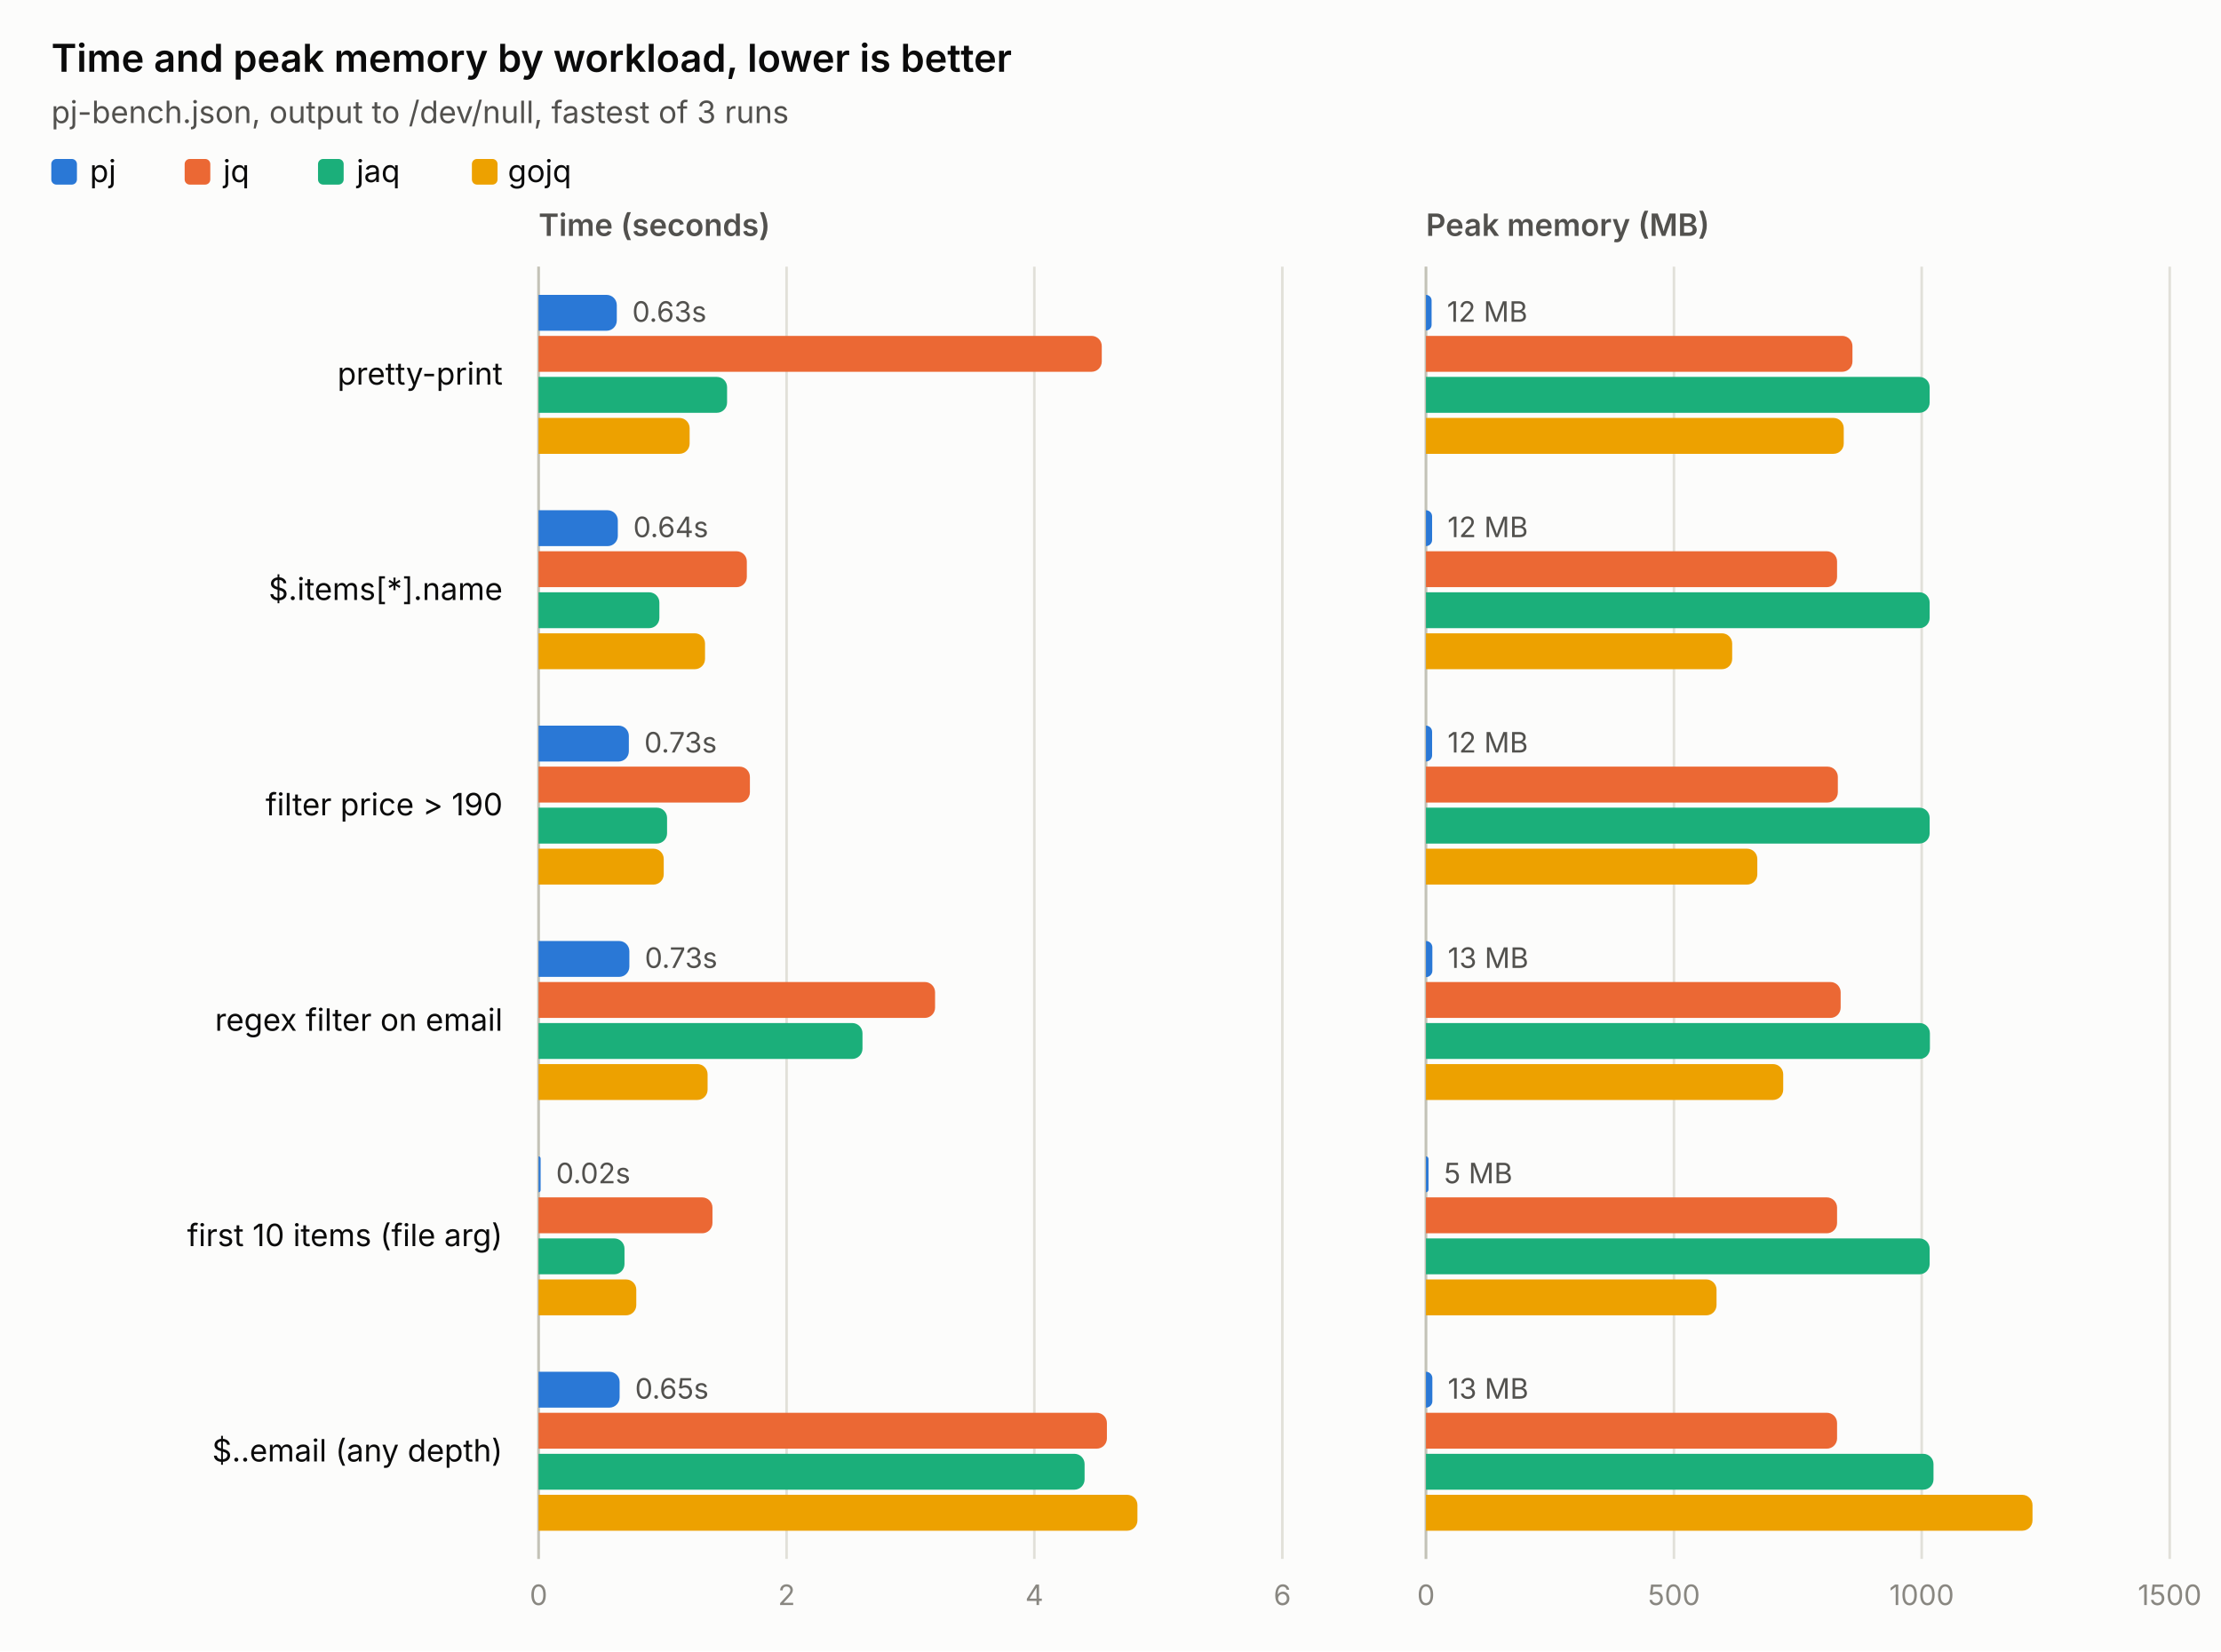
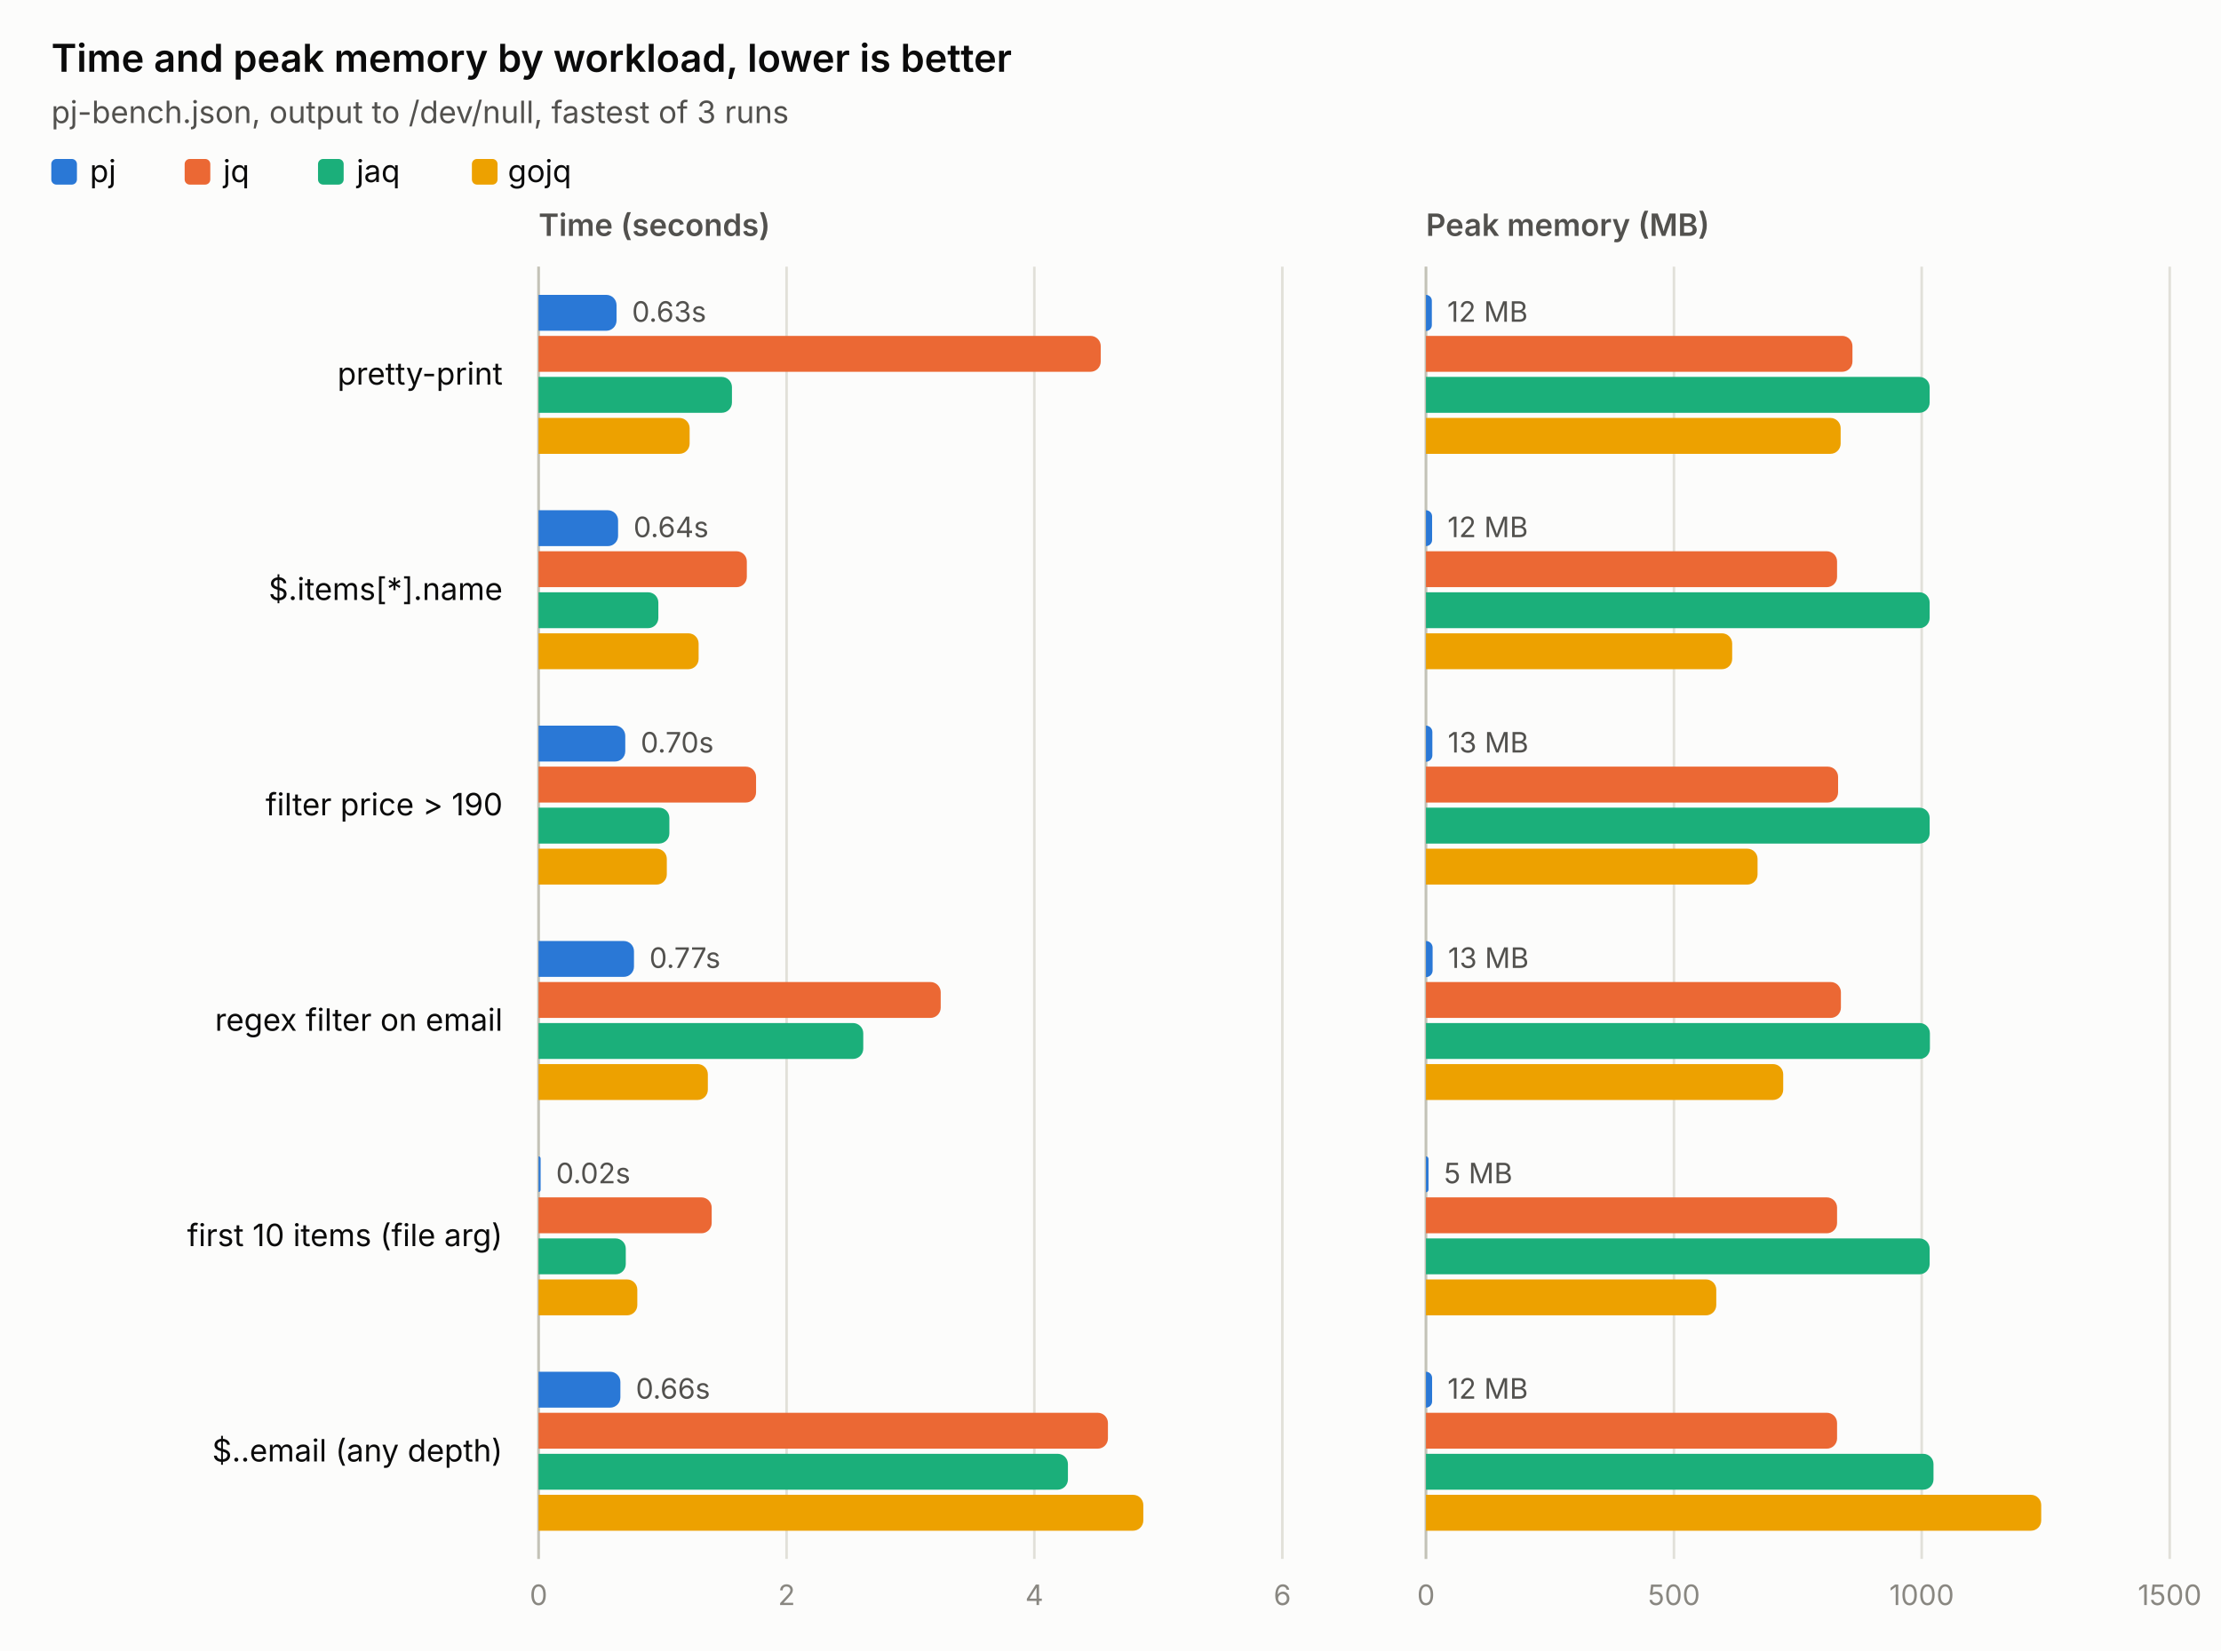
<svg xmlns="http://www.w3.org/2000/svg" width="866" height="644" viewBox="0 0 866 644" font-family="system-ui, -apple-system, &quot;Segoe UI&quot;, sans-serif" font-size="12">
  <rect width="100%" height="100%" fill="#fcfcfb" />
  <text x="20" y="28" fill="#0b0b0b" font-size="15" font-weight="600">Time and peak memory by workload, lower is better</text>
  <text x="20" y="48" fill="#52514e">pj-bench.json, output to /dev/null, fastest of 3 runs</text>
  <rect x="20" y="62" width="10" height="10" rx="2" fill="#2a78d6" />
  <text x="35" y="71" fill="#0b0b0b">pj</text>
  <rect x="72" y="62" width="10" height="10" rx="2" fill="#eb6834" />
  <text x="87" y="71" fill="#0b0b0b">jq</text>
  <rect x="124" y="62" width="10" height="10" rx="2" fill="#1baf7a" />
  <text x="139" y="71" fill="#0b0b0b">jaq</text>
  <rect x="184" y="62" width="10" height="10" rx="2" fill="#eda100" />
  <text x="198" y="71" fill="#0b0b0b">gojq</text>
  <text x="210" y="92" fill="#52514e" font-weight="600">Time (seconds)</text>
  <line x1="210.0" y1="104" x2="210.0" y2="608" stroke="#e1e0d9" stroke-width="1" />
  <text x="210.0" y="626" fill="#898781" font-size="11" text-anchor="middle">0</text>
  <line x1="306.7" y1="104" x2="306.7" y2="608" stroke="#e1e0d9" stroke-width="1" />
  <text x="306.7" y="626" fill="#898781" font-size="11" text-anchor="middle">2</text>
  <line x1="403.3" y1="104" x2="403.3" y2="608" stroke="#e1e0d9" stroke-width="1" />
  <text x="403.3" y="626" fill="#898781" font-size="11" text-anchor="middle">4</text>
  <line x1="500.0" y1="104" x2="500.0" y2="608" stroke="#e1e0d9" stroke-width="1" />
  <text x="500.0" y="626" fill="#898781" font-size="11" text-anchor="middle">6</text>
  <line x1="210.0" y1="104" x2="210.0" y2="608" stroke="#c3c2b7" stroke-width="1" />
-   <path d="M210.0,115.0 h26.5 a4.0,4.0 0 0 1 4.0,4.0 v6.0 a4.0,4.0 0 0 1 -4.0,4.0 h-26.5 z" fill="#2a78d6" />
-   <text x="246.5" y="125.5" fill="#52514e" font-size="11">0.63s</text>
-   <path d="M210.0,131.0 h215.6 a4.0,4.0 0 0 1 4.0,4.0 v6.0 a4.0,4.0 0 0 1 -4.0,4.0 h-215.6 z" fill="#eb6834" />
-   <path d="M210.0,147.0 h69.5 a4.0,4.0 0 0 1 4.0,4.0 v6.0 a4.0,4.0 0 0 1 -4.0,4.0 h-69.5 z" fill="#1baf7a" />
+   <path d="M210.0,115.0 h26.4 a4.0,4.0 0 0 1 4.0,4.0 v6.0 a4.0,4.0 0 0 1 -4.0,4.0 h-26.4 z" fill="#2a78d6" />
+   <text x="246.4" y="125.5" fill="#52514e" font-size="11">0.63s</text>
+   <path d="M210.0,131.0 h215.2 a4.0,4.0 0 0 1 4.0,4.0 v6.0 a4.0,4.0 0 0 1 -4.0,4.0 h-215.2 z" fill="#eb6834" />
+   <path d="M210.0,147.0 h71.4 a4.0,4.0 0 0 1 4.0,4.0 v6.0 a4.0,4.0 0 0 1 -4.0,4.0 h-71.4 z" fill="#1baf7a" />
  <path d="M210.0,163.0 h54.9 a4.0,4.0 0 0 1 4.0,4.0 v6.0 a4.0,4.0 0 0 1 -4.0,4.0 h-54.9 z" fill="#eda100" />
-   <path d="M210.0,199.0 h26.9 a4.0,4.0 0 0 1 4.0,4.0 v6.0 a4.0,4.0 0 0 1 -4.0,4.0 h-26.9 z" fill="#2a78d6" />
-   <text x="246.9" y="209.5" fill="#52514e" font-size="11">0.64s</text>
+   <path d="M210.0,199.0 h27.0 a4.0,4.0 0 0 1 4.0,4.0 v6.0 a4.0,4.0 0 0 1 -4.0,4.0 h-27.0 z" fill="#2a78d6" />
+   <text x="247.0" y="209.5" fill="#52514e" font-size="11">0.64s</text>
  <path d="M210.0,215.0 h77.2 a4.0,4.0 0 0 1 4.0,4.0 v6.0 a4.0,4.0 0 0 1 -4.0,4.0 h-77.2 z" fill="#eb6834" />
-   <path d="M210.0,231.0 h43.1 a4.0,4.0 0 0 1 4.0,4.0 v6.0 a4.0,4.0 0 0 1 -4.0,4.0 h-43.1 z" fill="#1baf7a" />
-   <path d="M210.0,247.0 h60.9 a4.0,4.0 0 0 1 4.0,4.0 v6.0 a4.0,4.0 0 0 1 -4.0,4.0 h-60.9 z" fill="#eda100" />
-   <path d="M210.0,283.0 h31.2 a4.0,4.0 0 0 1 4.0,4.0 v6.0 a4.0,4.0 0 0 1 -4.0,4.0 h-31.2 z" fill="#2a78d6" />
-   <text x="251.2" y="293.5" fill="#52514e" font-size="11">0.73s</text>
-   <path d="M210.0,299.0 h78.4 a4.0,4.0 0 0 1 4.0,4.0 v6.0 a4.0,4.0 0 0 1 -4.0,4.0 h-78.4 z" fill="#eb6834" />
-   <path d="M210.0,315.0 h46.1 a4.0,4.0 0 0 1 4.0,4.0 v6.0 a4.0,4.0 0 0 1 -4.0,4.0 h-46.1 z" fill="#1baf7a" />
-   <path d="M210.0,331.0 h44.8 a4.0,4.0 0 0 1 4.0,4.0 v6.0 a4.0,4.0 0 0 1 -4.0,4.0 h-44.8 z" fill="#eda100" />
-   <path d="M210.0,367.0 h31.4 a4.0,4.0 0 0 1 4.0,4.0 v6.0 a4.0,4.0 0 0 1 -4.0,4.0 h-31.4 z" fill="#2a78d6" />
-   <text x="251.4" y="377.5" fill="#52514e" font-size="11">0.73s</text>
-   <path d="M210.0,383.0 h150.6 a4.0,4.0 0 0 1 4.0,4.0 v6.0 a4.0,4.0 0 0 1 -4.0,4.0 h-150.6 z" fill="#eb6834" />
-   <path d="M210.0,399.0 h122.3 a4.0,4.0 0 0 1 4.0,4.0 v6.0 a4.0,4.0 0 0 1 -4.0,4.0 h-122.3 z" fill="#1baf7a" />
-   <path d="M210.0,415.0 h61.9 a4.0,4.0 0 0 1 4.0,4.0 v6.0 a4.0,4.0 0 0 1 -4.0,4.0 h-61.9 z" fill="#eda100" />
-   <path d="M210.0,451.0 h0.0 a0.8,0.8 0 0 1 0.8,0.8 v12.4 a0.8,0.8 0 0 1 -0.8,0.8 h-0.0 z" fill="#2a78d6" />
+   <path d="M210.0,231.0 h42.7 a4.0,4.0 0 0 1 4.0,4.0 v6.0 a4.0,4.0 0 0 1 -4.0,4.0 h-42.7 z" fill="#1baf7a" />
+   <path d="M210.0,247.0 h58.4 a4.0,4.0 0 0 1 4.0,4.0 v6.0 a4.0,4.0 0 0 1 -4.0,4.0 h-58.4 z" fill="#eda100" />
+   <path d="M210.0,283.0 h29.8 a4.0,4.0 0 0 1 4.0,4.0 v6.0 a4.0,4.0 0 0 1 -4.0,4.0 h-29.8 z" fill="#2a78d6" />
+   <text x="249.8" y="293.5" fill="#52514e" font-size="11">0.70s</text>
+   <path d="M210.0,299.0 h80.8 a4.0,4.0 0 0 1 4.0,4.0 v6.0 a4.0,4.0 0 0 1 -4.0,4.0 h-80.8 z" fill="#eb6834" />
+   <path d="M210.0,315.0 h47.0 a4.0,4.0 0 0 1 4.0,4.0 v6.0 a4.0,4.0 0 0 1 -4.0,4.0 h-47.0 z" fill="#1baf7a" />
+   <path d="M210.0,331.0 h46.0 a4.0,4.0 0 0 1 4.0,4.0 v6.0 a4.0,4.0 0 0 1 -4.0,4.0 h-46.0 z" fill="#eda100" />
+   <path d="M210.0,367.0 h33.2 a4.0,4.0 0 0 1 4.0,4.0 v6.0 a4.0,4.0 0 0 1 -4.0,4.0 h-33.2 z" fill="#2a78d6" />
+   <text x="253.2" y="377.5" fill="#52514e" font-size="11">0.77s</text>
+   <path d="M210.0,383.0 h152.8 a4.0,4.0 0 0 1 4.0,4.0 v6.0 a4.0,4.0 0 0 1 -4.0,4.0 h-152.8 z" fill="#eb6834" />
+   <path d="M210.0,399.0 h122.6 a4.0,4.0 0 0 1 4.0,4.0 v6.0 a4.0,4.0 0 0 1 -4.0,4.0 h-122.6 z" fill="#1baf7a" />
+   <path d="M210.0,415.0 h62.0 a4.0,4.0 0 0 1 4.0,4.0 v6.0 a4.0,4.0 0 0 1 -4.0,4.0 h-62.0 z" fill="#eda100" />
+   <path d="M210.0,451.0 h0.0 a0.8,0.8 0 0 1 0.8,0.8 v12.3 a0.8,0.8 0 0 1 -0.8,0.8 h-0.0 z" fill="#2a78d6" />
  <text x="216.8" y="461.5" fill="#52514e" font-size="11">0.02s</text>
-   <path d="M210.0,467.0 h63.8 a4.0,4.0 0 0 1 4.0,4.0 v6.0 a4.0,4.0 0 0 1 -4.0,4.0 h-63.8 z" fill="#eb6834" />
-   <path d="M210.0,483.0 h29.5 a4.0,4.0 0 0 1 4.0,4.0 v6.0 a4.0,4.0 0 0 1 -4.0,4.0 h-29.5 z" fill="#1baf7a" />
-   <path d="M210.0,499.0 h34.1 a4.0,4.0 0 0 1 4.0,4.0 v6.0 a4.0,4.0 0 0 1 -4.0,4.0 h-34.1 z" fill="#eda100" />
-   <path d="M210.0,535.0 h27.6 a4.0,4.0 0 0 1 4.0,4.0 v6.0 a4.0,4.0 0 0 1 -4.0,4.0 h-27.6 z" fill="#2a78d6" />
-   <text x="247.6" y="545.5" fill="#52514e" font-size="11">0.65s</text>
-   <path d="M210.0,551.0 h217.6 a4.0,4.0 0 0 1 4.0,4.0 v6.0 a4.0,4.0 0 0 1 -4.0,4.0 h-217.6 z" fill="#eb6834" />
-   <path d="M210.0,567.0 h208.9 a4.0,4.0 0 0 1 4.0,4.0 v6.0 a4.0,4.0 0 0 1 -4.0,4.0 h-208.9 z" fill="#1baf7a" />
-   <path d="M210.0,583.0 h229.5 a4.0,4.0 0 0 1 4.0,4.0 v6.0 a4.0,4.0 0 0 1 -4.0,4.0 h-229.5 z" fill="#eda100" />
+   <path d="M210.0,467.0 h63.5 a4.0,4.0 0 0 1 4.0,4.0 v6.0 a4.0,4.0 0 0 1 -4.0,4.0 h-63.5 z" fill="#eb6834" />
+   <path d="M210.0,483.0 h30.0 a4.0,4.0 0 0 1 4.0,4.0 v6.0 a4.0,4.0 0 0 1 -4.0,4.0 h-30.0 z" fill="#1baf7a" />
+   <path d="M210.0,499.0 h34.5 a4.0,4.0 0 0 1 4.0,4.0 v6.0 a4.0,4.0 0 0 1 -4.0,4.0 h-34.5 z" fill="#eda100" />
+   <path d="M210.0,535.0 h27.9 a4.0,4.0 0 0 1 4.0,4.0 v6.0 a4.0,4.0 0 0 1 -4.0,4.0 h-27.9 z" fill="#2a78d6" />
+   <text x="247.9" y="545.5" fill="#52514e" font-size="11">0.66s</text>
+   <path d="M210.0,551.0 h218.0 a4.0,4.0 0 0 1 4.0,4.0 v6.0 a4.0,4.0 0 0 1 -4.0,4.0 h-218.0 z" fill="#eb6834" />
+   <path d="M210.0,567.0 h202.4 a4.0,4.0 0 0 1 4.0,4.0 v6.0 a4.0,4.0 0 0 1 -4.0,4.0 h-202.4 z" fill="#1baf7a" />
+   <path d="M210.0,583.0 h231.8 a4.0,4.0 0 0 1 4.0,4.0 v6.0 a4.0,4.0 0 0 1 -4.0,4.0 h-231.8 z" fill="#eda100" />
  <text x="556" y="92" fill="#52514e" font-weight="600">Peak memory (MB)</text>
  <line x1="556.0" y1="104" x2="556.0" y2="608" stroke="#e1e0d9" stroke-width="1" />
  <text x="556.0" y="626" fill="#898781" font-size="11" text-anchor="middle">0</text>
  <line x1="652.7" y1="104" x2="652.7" y2="608" stroke="#e1e0d9" stroke-width="1" />
  <text x="652.7" y="626" fill="#898781" font-size="11" text-anchor="middle">500</text>
  <line x1="749.3" y1="104" x2="749.3" y2="608" stroke="#e1e0d9" stroke-width="1" />
  <text x="749.3" y="626" fill="#898781" font-size="11" text-anchor="middle">1000</text>
  <line x1="846.0" y1="104" x2="846.0" y2="608" stroke="#e1e0d9" stroke-width="1" />
  <text x="846.0" y="626" fill="#898781" font-size="11" text-anchor="middle">1500</text>
  <line x1="556.0" y1="104" x2="556.0" y2="608" stroke="#c3c2b7" stroke-width="1" />
-   <path d="M556.0,115.0 h0.0 a2.2,2.2 0 0 1 2.2,2.2 v9.5 a2.2,2.2 0 0 1 -2.2,2.2 h-0.0 z" fill="#2a78d6" />
-   <text x="564.2" y="125.5" fill="#52514e" font-size="11">12 MB</text>
+   <path d="M556.0,115.0 h0.0 a2.3,2.3 0 0 1 2.3,2.3 v9.5 a2.3,2.3 0 0 1 -2.3,2.3 h-0.0 z" fill="#2a78d6" />
+   <text x="564.3" y="125.5" fill="#52514e" font-size="11">12 MB</text>
  <path d="M556.0,131.0 h162.3 a4.0,4.0 0 0 1 4.0,4.0 v6.0 a4.0,4.0 0 0 1 -4.0,4.0 h-162.3 z" fill="#eb6834" />
  <path d="M556.0,147.0 h192.4 a4.0,4.0 0 0 1 4.0,4.0 v6.0 a4.0,4.0 0 0 1 -4.0,4.0 h-192.4 z" fill="#1baf7a" />
-   <path d="M556.0,163.0 h158.9 a4.0,4.0 0 0 1 4.0,4.0 v6.0 a4.0,4.0 0 0 1 -4.0,4.0 h-158.9 z" fill="#eda100" />
+   <path d="M556.0,163.0 h157.7 a4.0,4.0 0 0 1 4.0,4.0 v6.0 a4.0,4.0 0 0 1 -4.0,4.0 h-157.7 z" fill="#eda100" />
  <path d="M556.0,199.0 h0.0 a2.4,2.4 0 0 1 2.4,2.4 v9.2 a2.4,2.4 0 0 1 -2.4,2.4 h-0.0 z" fill="#2a78d6" />
  <text x="564.4" y="209.5" fill="#52514e" font-size="11">12 MB</text>
  <path d="M556.0,215.0 h156.3 a4.0,4.0 0 0 1 4.0,4.0 v6.0 a4.0,4.0 0 0 1 -4.0,4.0 h-156.3 z" fill="#eb6834" />
  <path d="M556.0,231.0 h192.4 a4.0,4.0 0 0 1 4.0,4.0 v6.0 a4.0,4.0 0 0 1 -4.0,4.0 h-192.4 z" fill="#1baf7a" />
  <path d="M556.0,247.0 h115.4 a4.0,4.0 0 0 1 4.0,4.0 v6.0 a4.0,4.0 0 0 1 -4.0,4.0 h-115.4 z" fill="#eda100" />
-   <path d="M556.0,283.0 h0.0 a2.4,2.4 0 0 1 2.4,2.4 v9.2 a2.4,2.4 0 0 1 -2.4,2.4 h-0.0 z" fill="#2a78d6" />
-   <text x="564.4" y="293.5" fill="#52514e" font-size="11">12 MB</text>
-   <path d="M556.0,299.0 h156.6 a4.0,4.0 0 0 1 4.0,4.0 v6.0 a4.0,4.0 0 0 1 -4.0,4.0 h-156.6 z" fill="#eb6834" />
+   <path d="M556.0,283.0 h0.0 a2.5,2.5 0 0 1 2.5,2.5 v9.1 a2.5,2.5 0 0 1 -2.5,2.5 h-0.0 z" fill="#2a78d6" />
+   <text x="564.5" y="293.5" fill="#52514e" font-size="11">13 MB</text>
+   <path d="M556.0,299.0 h156.7 a4.0,4.0 0 0 1 4.0,4.0 v6.0 a4.0,4.0 0 0 1 -4.0,4.0 h-156.7 z" fill="#eb6834" />
  <path d="M556.0,315.0 h192.4 a4.0,4.0 0 0 1 4.0,4.0 v6.0 a4.0,4.0 0 0 1 -4.0,4.0 h-192.4 z" fill="#1baf7a" />
-   <path d="M556.0,331.0 h125.2 a4.0,4.0 0 0 1 4.0,4.0 v6.0 a4.0,4.0 0 0 1 -4.0,4.0 h-125.2 z" fill="#eda100" />
-   <path d="M556.0,367.0 h0.0 a2.5,2.5 0 0 1 2.5,2.5 v9.1 a2.5,2.5 0 0 1 -2.5,2.5 h-0.0 z" fill="#2a78d6" />
-   <text x="564.5" y="377.5" fill="#52514e" font-size="11">13 MB</text>
-   <path d="M556.0,383.0 h157.7 a4.0,4.0 0 0 1 4.0,4.0 v6.0 a4.0,4.0 0 0 1 -4.0,4.0 h-157.7 z" fill="#eb6834" />
+   <path d="M556.0,331.0 h125.3 a4.0,4.0 0 0 1 4.0,4.0 v6.0 a4.0,4.0 0 0 1 -4.0,4.0 h-125.3 z" fill="#eda100" />
+   <path d="M556.0,367.0 h0.0 a2.6,2.6 0 0 1 2.6,2.6 v8.9 a2.6,2.6 0 0 1 -2.6,2.6 h-0.0 z" fill="#2a78d6" />
+   <text x="564.6" y="377.5" fill="#52514e" font-size="11">13 MB</text>
+   <path d="M556.0,383.0 h157.8 a4.0,4.0 0 0 1 4.0,4.0 v6.0 a4.0,4.0 0 0 1 -4.0,4.0 h-157.8 z" fill="#eb6834" />
  <path d="M556.0,399.0 h192.5 a4.0,4.0 0 0 1 4.0,4.0 v6.0 a4.0,4.0 0 0 1 -4.0,4.0 h-192.5 z" fill="#1baf7a" />
  <path d="M556.0,415.0 h135.3 a4.0,4.0 0 0 1 4.0,4.0 v6.0 a4.0,4.0 0 0 1 -4.0,4.0 h-135.3 z" fill="#eda100" />
  <path d="M556.0,451.0 h0.0 a1.0,1.0 0 0 1 1.0,1.0 v12.0 a1.0,1.0 0 0 1 -1.0,1.0 h-0.0 z" fill="#2a78d6" />
  <text x="563.0" y="461.5" fill="#52514e" font-size="11">5 MB</text>
  <path d="M556.0,467.0 h156.3 a4.0,4.0 0 0 1 4.0,4.0 v6.0 a4.0,4.0 0 0 1 -4.0,4.0 h-156.3 z" fill="#eb6834" />
  <path d="M556.0,483.0 h192.4 a4.0,4.0 0 0 1 4.0,4.0 v6.0 a4.0,4.0 0 0 1 -4.0,4.0 h-192.4 z" fill="#1baf7a" />
-   <path d="M556.0,499.0 h109.3 a4.0,4.0 0 0 1 4.0,4.0 v6.0 a4.0,4.0 0 0 1 -4.0,4.0 h-109.3 z" fill="#eda100" />
-   <path d="M556.0,535.0 h0.0 a2.5,2.5 0 0 1 2.5,2.5 v9.0 a2.5,2.5 0 0 1 -2.5,2.5 h-0.0 z" fill="#2a78d6" />
-   <text x="564.5" y="545.5" fill="#52514e" font-size="11">13 MB</text>
+   <path d="M556.0,499.0 h109.2 a4.0,4.0 0 0 1 4.0,4.0 v6.0 a4.0,4.0 0 0 1 -4.0,4.0 h-109.2 z" fill="#eda100" />
+   <path d="M556.0,535.0 h0.0 a2.4,2.4 0 0 1 2.4,2.4 v9.2 a2.4,2.4 0 0 1 -2.4,2.4 h-0.0 z" fill="#2a78d6" />
+   <text x="564.4" y="545.5" fill="#52514e" font-size="11">12 MB</text>
  <path d="M556.0,551.0 h156.3 a4.0,4.0 0 0 1 4.0,4.0 v6.0 a4.0,4.0 0 0 1 -4.0,4.0 h-156.3 z" fill="#eb6834" />
  <path d="M556.0,567.0 h193.9 a4.0,4.0 0 0 1 4.0,4.0 v6.0 a4.0,4.0 0 0 1 -4.0,4.0 h-193.9 z" fill="#1baf7a" />
-   <path d="M556.0,583.0 h232.5 a4.0,4.0 0 0 1 4.0,4.0 v6.0 a4.0,4.0 0 0 1 -4.0,4.0 h-232.5 z" fill="#eda100" />
+   <path d="M556.0,583.0 h235.9 a4.0,4.0 0 0 1 4.0,4.0 v6.0 a4.0,4.0 0 0 1 -4.0,4.0 h-235.9 z" fill="#eda100" />
  <text x="196" y="150.0" fill="#0b0b0b" text-anchor="end">pretty-print</text>
  <text x="196" y="234.0" fill="#0b0b0b" text-anchor="end">$.items[*].name</text>
  <text x="196" y="318.0" fill="#0b0b0b" text-anchor="end">filter price &gt; 190</text>
  <text x="196" y="402.0" fill="#0b0b0b" text-anchor="end">regex filter on email</text>
  <text x="196" y="486.0" fill="#0b0b0b" text-anchor="end">first 10 items (file arg)</text>
  <text x="196" y="570.0" fill="#0b0b0b" text-anchor="end">$..email (any depth)</text>
</svg>
